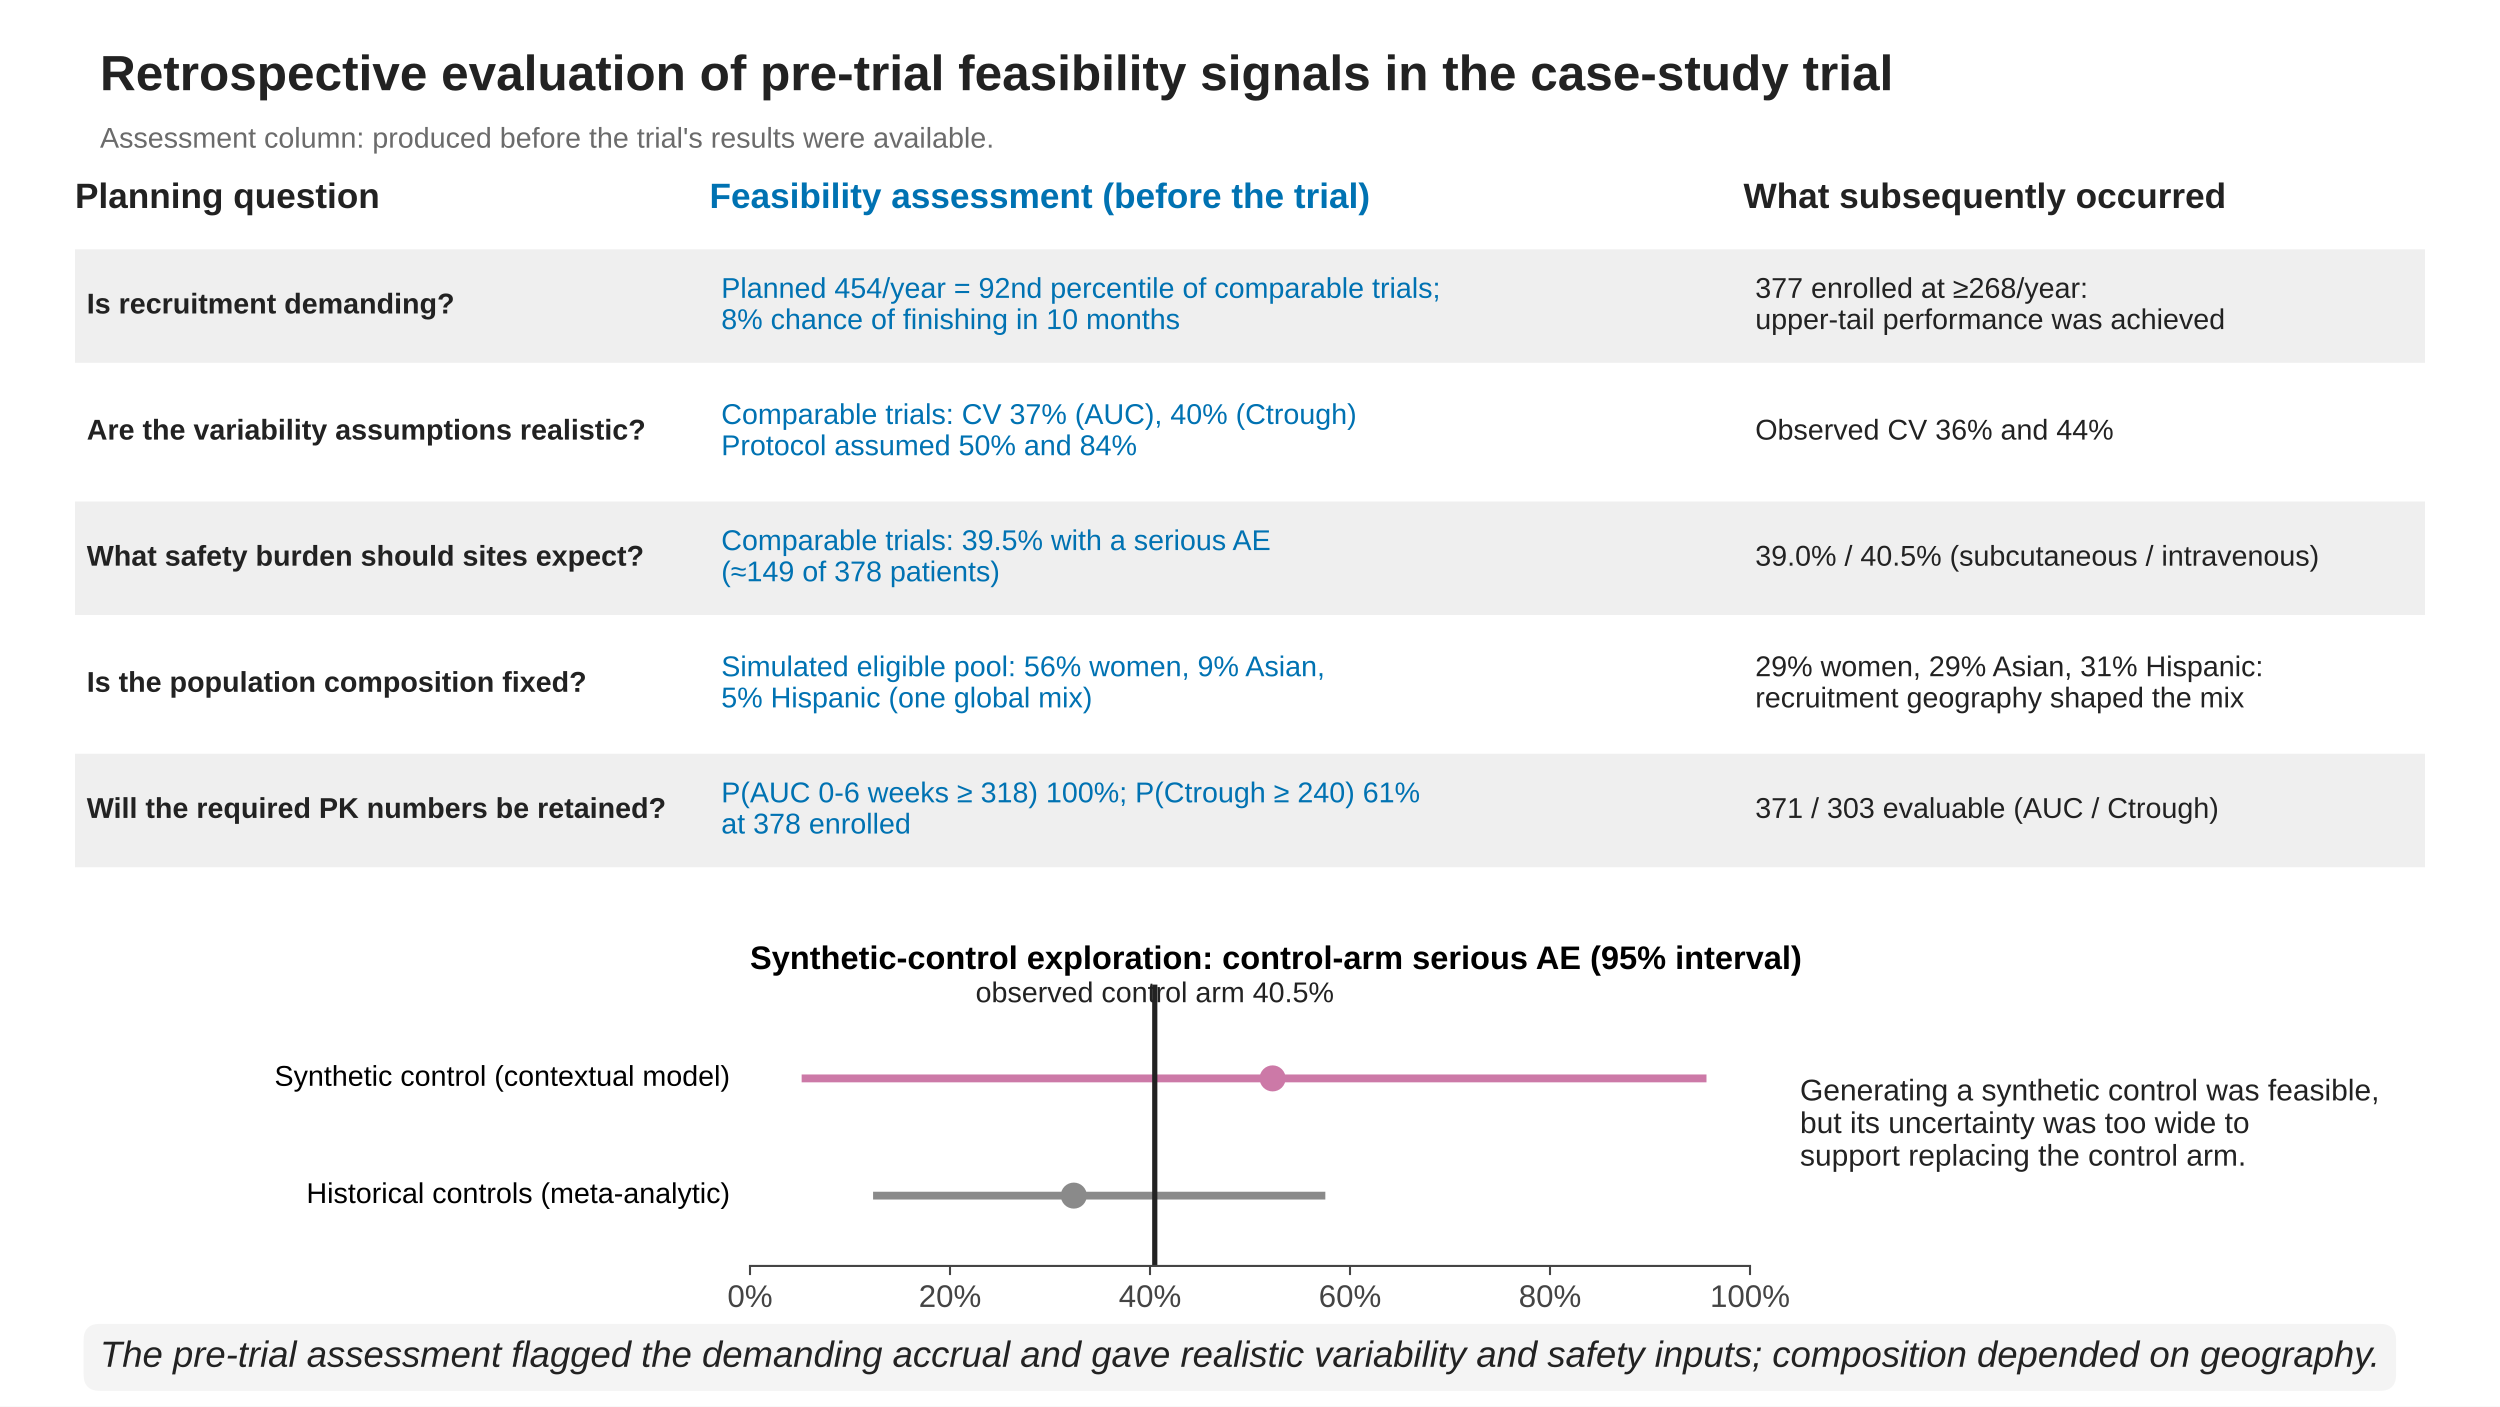
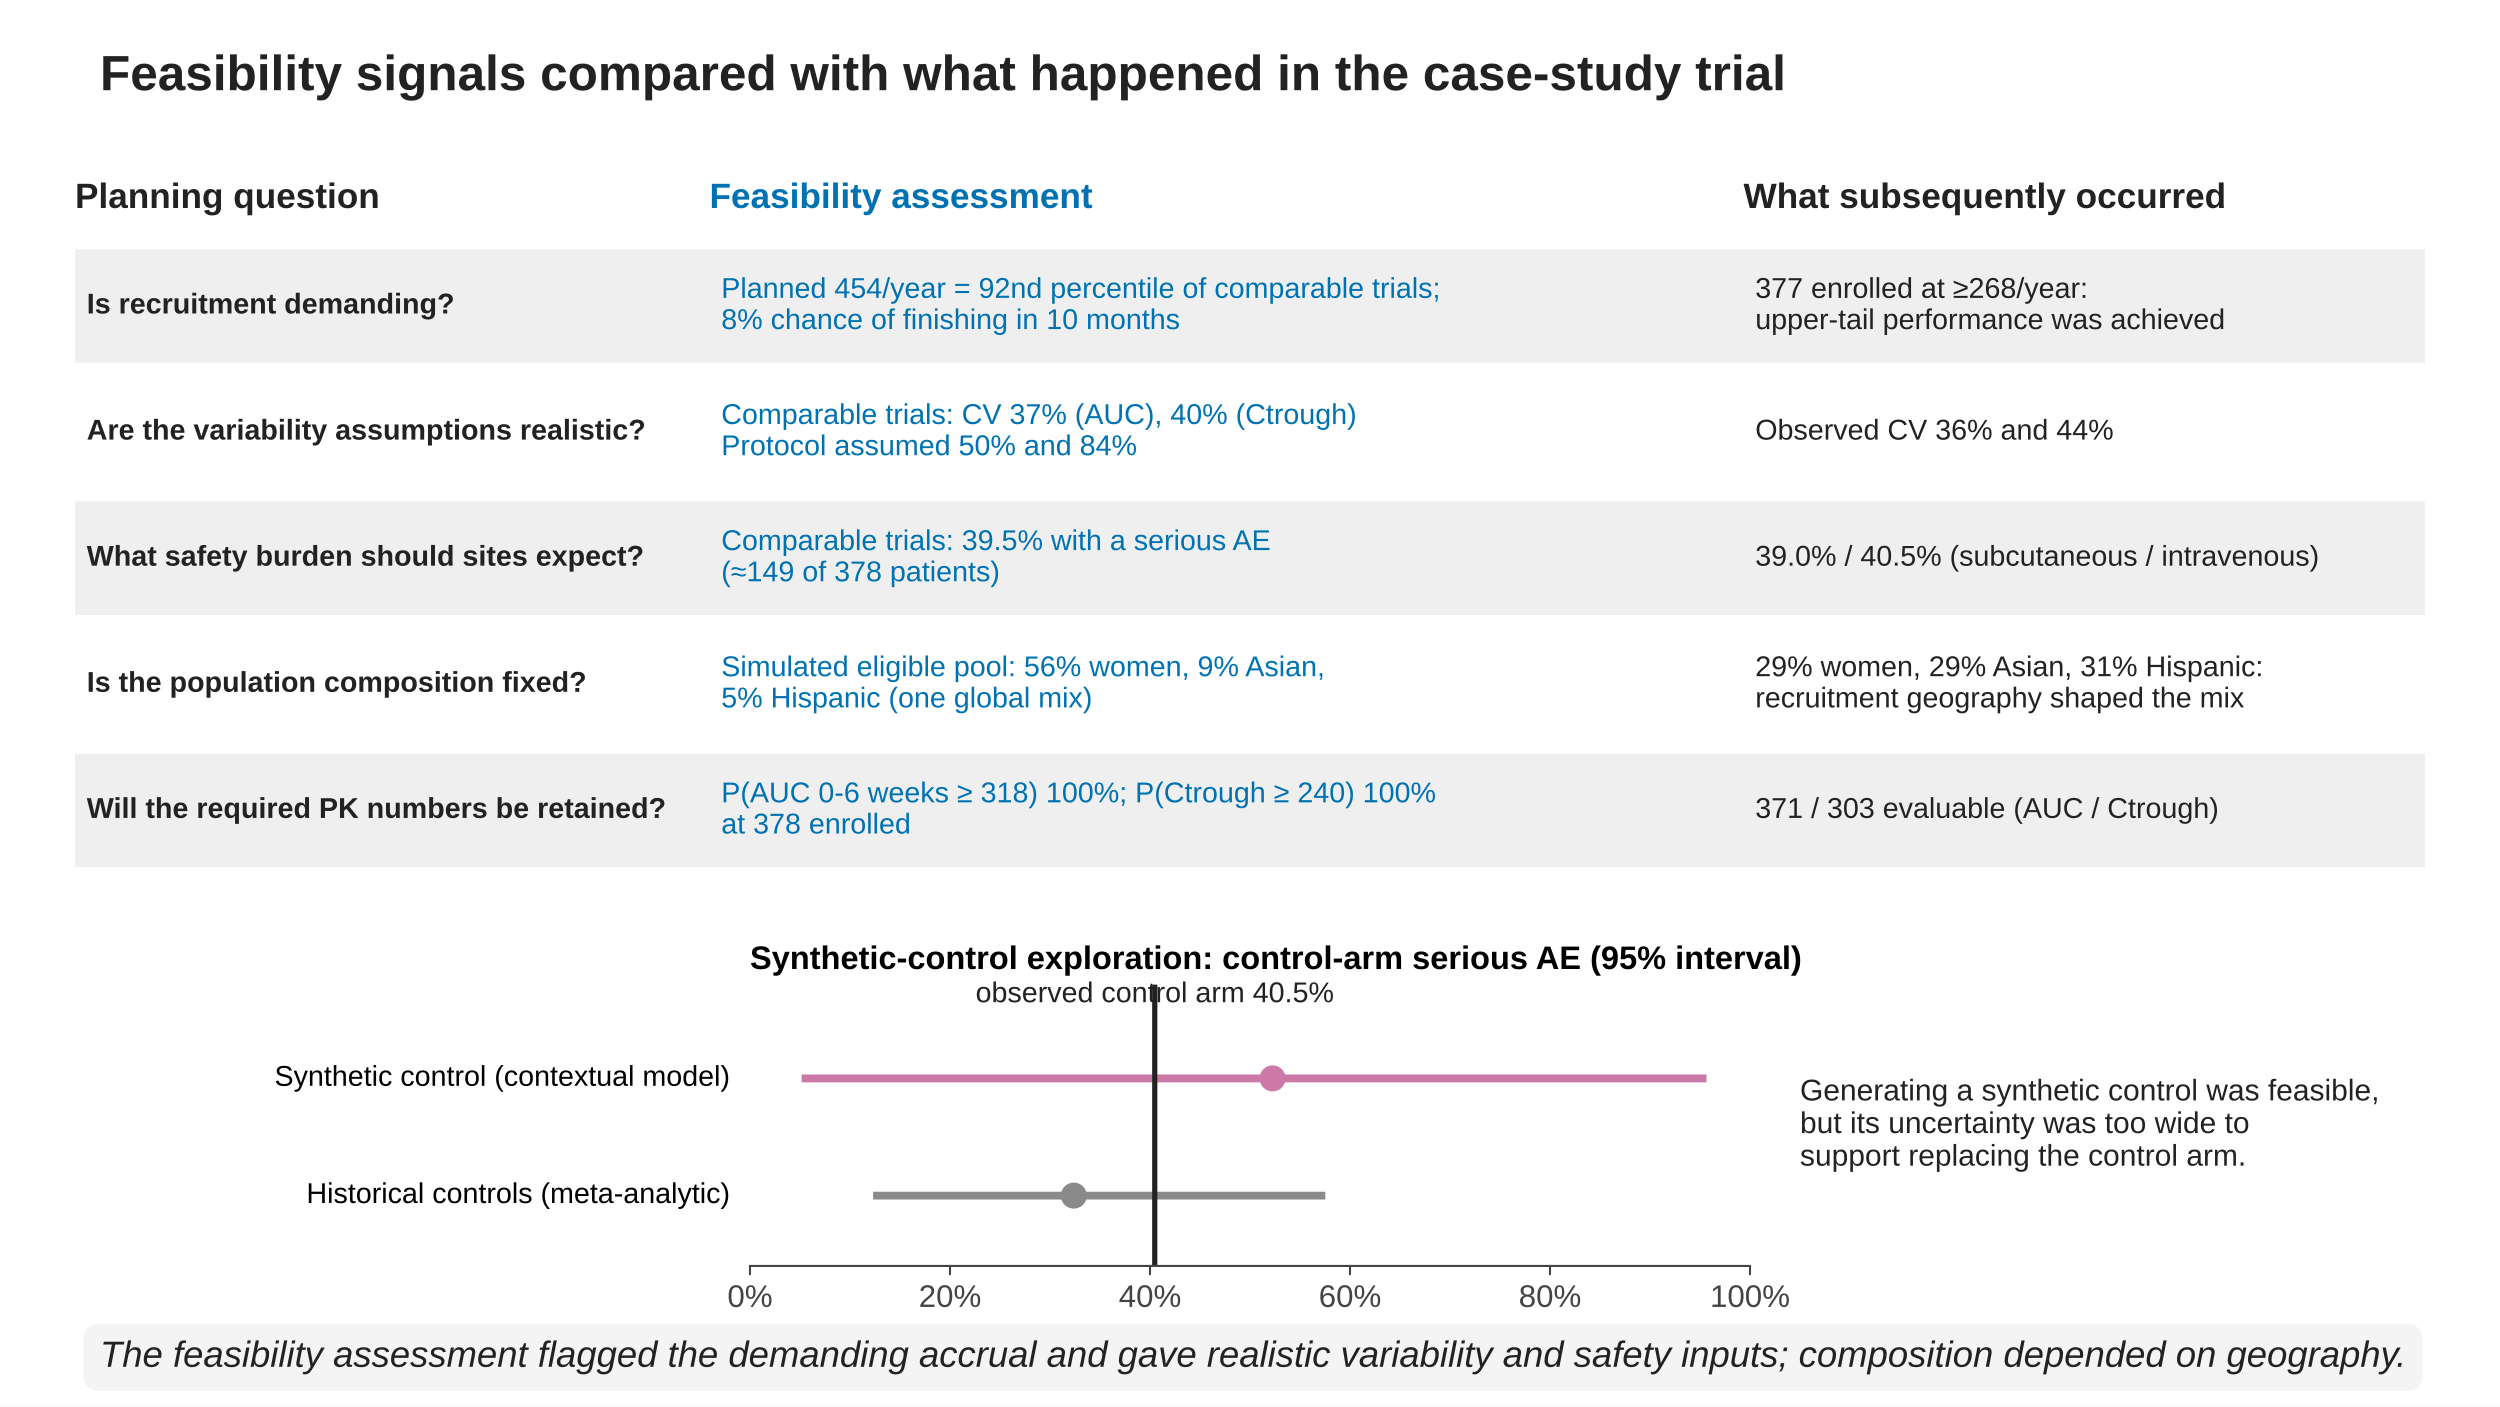
<svg xmlns="http://www.w3.org/2000/svg" xmlns:xlink="http://www.w3.org/1999/xlink" width="959.76pt" height="540pt" viewBox="0 0 959.76 540" version="1.1">
  <defs>
    <style type="text/css">*{stroke-linejoin: round; stroke-linecap: butt}</style>
  </defs>
  <g id="figure_1">
    <g id="patch_1">
      <path d="M 0 540  L 959.76 540  L 959.76 0  L 0 0  z " style="fill: #ffffff" />
    </g>
    <g id="axes_1">
      <g id="patch_2">
-         <path d="M 28.793 95.71  L 930.967 95.71  L 930.967 139.283  L 28.793 139.283  z " clip-path="url(#paf4fe3f4bf)" style="fill: #efefef" />
+         <path d="M 28.793 95.71  L 930.967 95.71  L 930.967 139.283  L 28.793 139.283  z " clip-path="url(#p02f87e4aff)" style="fill: #efefef" />
      </g>
      <g id="patch_3">
-         <path d="M 28.793 144.124  L 930.967 144.124  L 930.967 187.697  L 28.793 187.697  z " clip-path="url(#paf4fe3f4bf)" style="fill: #ffffff" />
+         <path d="M 28.793 144.124  L 930.967 144.124  L 930.967 187.697  L 28.793 187.697  z " clip-path="url(#p02f87e4aff)" style="fill: #ffffff" />
      </g>
      <g id="patch_4">
-         <path d="M 28.793 192.538  L 930.967 192.538  L 930.967 236.11  L 28.793 236.11  z " clip-path="url(#paf4fe3f4bf)" style="fill: #efefef" />
+         <path d="M 28.793 192.538  L 930.967 192.538  L 930.967 236.11  L 28.793 236.11  z " clip-path="url(#p02f87e4aff)" style="fill: #efefef" />
      </g>
      <g id="patch_5">
-         <path d="M 28.793 240.952  L 930.967 240.952  L 930.967 284.524  L 28.793 284.524  z " clip-path="url(#paf4fe3f4bf)" style="fill: #ffffff" />
+         <path d="M 28.793 240.952  L 930.967 240.952  L 930.967 284.524  L 28.793 284.524  z " clip-path="url(#p02f87e4aff)" style="fill: #ffffff" />
      </g>
      <g id="patch_6">
-         <path d="M 28.793 289.366  L 930.967 289.366  L 930.967 332.938  L 28.793 332.938  z " clip-path="url(#paf4fe3f4bf)" style="fill: #efefef" />
+         <path d="M 28.793 289.366  L 930.967 289.366  L 930.967 332.938  L 28.793 332.938  z " clip-path="url(#p02f87e4aff)" style="fill: #efefef" />
      </g>
      <g id="text_1">
        <text style="font-weight: 700; font-size: 13.5px; font-family: 'Arial'; text-anchor: start; fill: #222222" x="28.793" y="79.838" transform="rotate(-0 28.7928 79.83835)">Planning question</text>
      </g>
      <g id="text_2">
-         <text style="font-weight: 700; font-size: 13.5px; font-family: 'Arial'; text-anchor: start; fill: #0072b2" x="272.38" y="79.838" transform="rotate(-0 272.3799 79.83835)">Feasibility assessment (before the trial)</text>
+         <text style="font-weight: 700; font-size: 13.5px; font-family: 'Arial'; text-anchor: start; fill: #0072b2" x="272.38" y="79.838" transform="rotate(-0 272.3799 79.83835)">Feasibility assessment</text>
      </g>
      <g id="text_3">
        <text style="font-weight: 700; font-size: 13.5px; font-family: 'Arial'; text-anchor: start; fill: #222222" x="669.337" y="79.838" transform="rotate(-0 669.3366 79.83835)">What subsequently occurred</text>
      </g>
      <g id="text_4">
        <text style="font-weight: 700; font-size: 11px; font-family: 'Arial'; text-anchor: start; fill: #222222" x="33.304" y="120.343" transform="rotate(-0 33.30367 120.3431)">Is recruitment demanding?</text>
      </g>
      <g id="text_5">
        <text style="font-size: 11px; font-family: 'Arial'; fill: #0072b2" transform="translate(276.8908 114.3569)">Planned 454/year = 92nd percentile of comparable trials;</text>
        <text style="font-size: 11px; font-family: 'Arial'; fill: #0072b2" transform="translate(276.8908 126.3293)">8% chance of finishing in 10 months</text>
      </g>
      <g id="text_6">
        <text style="font-size: 11px; font-family: 'Arial'; fill: #222222" transform="translate(673.8475 114.357)">377 enrolled at ≥268/year:</text>
        <text style="font-size: 11px; font-family: 'Arial'; fill: #222222" transform="translate(673.8475 126.3294)">upper-tail performance was achieved</text>
      </g>
      <g id="text_7">
        <text style="font-weight: 700; font-size: 11px; font-family: 'Arial'; text-anchor: start; fill: #222222" x="33.304" y="168.757" transform="rotate(-0 33.30367 168.7569)">Are the variability assumptions realistic?</text>
      </g>
      <g id="text_8">
        <text style="font-size: 11px; font-family: 'Arial'; fill: #0072b2" transform="translate(276.8908 162.7708)">Comparable trials: CV 37% (AUC), 40% (Ctrough)</text>
        <text style="font-size: 11px; font-family: 'Arial'; fill: #0072b2" transform="translate(276.8908 174.7432)">Protocol assumed 50% and 84%</text>
      </g>
      <g id="text_9">
        <text style="font-size: 11px; font-family: 'Arial'; text-anchor: start; fill: #222222" x="673.847" y="168.76" transform="rotate(-0 673.8475 168.7601)">Observed CV 36% and 44%</text>
      </g>
      <g id="text_10">
        <text style="font-weight: 700; font-size: 11px; font-family: 'Arial'; text-anchor: start; fill: #222222" x="33.304" y="217.171" transform="rotate(-0 33.30367 217.1707)">What safety burden should sites expect?</text>
      </g>
      <g id="text_11">
        <text style="font-size: 11px; font-family: 'Arial'; fill: #0072b2" transform="translate(276.8908 211.1846)">Comparable trials: 39.5% with a serious AE</text>
        <text style="font-size: 11px; font-family: 'Arial'; fill: #0072b2" transform="translate(276.8908 223.1568)">(≈149 of 378 patients)</text>
      </g>
      <g id="text_12">
        <text style="font-size: 11px; font-family: 'Arial'; text-anchor: start; fill: #222222" x="673.847" y="217.171" transform="rotate(-0 673.8475 217.1707)">39.0% / 40.5% (subcutaneous / intravenous)</text>
      </g>
      <g id="text_13">
        <text style="font-weight: 700; font-size: 11px; font-family: 'Arial'; text-anchor: start; fill: #222222" x="33.304" y="265.585" transform="rotate(-0 33.30367 265.5846)">Is the population composition fixed?</text>
      </g>
      <g id="text_14">
        <text style="font-size: 11px; font-family: 'Arial'; fill: #0072b2" transform="translate(276.8908 259.5983)">Simulated eligible pool: 56% women, 9% Asian,</text>
        <text style="font-size: 11px; font-family: 'Arial'; fill: #0072b2" transform="translate(276.8908 271.5707)">5% Hispanic (one global mix)</text>
      </g>
      <g id="text_15">
        <text style="font-size: 11px; font-family: 'Arial'; fill: #222222" transform="translate(673.8475 259.5984)">29% women, 29% Asian, 31% Hispanic:</text>
        <text style="font-size: 11px; font-family: 'Arial'; fill: #222222" transform="translate(673.8475 271.5706)">recruitment geography shaped the mix</text>
      </g>
      <g id="text_16">
        <text style="font-weight: 700; font-size: 11px; font-family: 'Arial'; text-anchor: start; fill: #222222" x="33.304" y="313.998" transform="rotate(-0 33.30367 313.9984)">Will the required PK numbers be retained?</text>
      </g>
      <g id="text_17">
-         <text style="font-size: 11px; font-family: 'Arial'; fill: #0072b2" transform="translate(276.8908 308.0122)">P(AUC 0-6 weeks ≥ 318) 100%; P(Ctrough ≥ 240) 61%</text>
+         <text style="font-size: 11px; font-family: 'Arial'; fill: #0072b2" transform="translate(276.8908 308.0122)">P(AUC 0-6 weeks ≥ 318) 100%; P(Ctrough ≥ 240) 100%</text>
        <text style="font-size: 11px; font-family: 'Arial'; fill: #0072b2" transform="translate(276.8908 319.9846)">at 378 enrolled</text>
      </g>
      <g id="text_18">
        <text style="font-size: 11px; font-family: 'Arial'; text-anchor: start; fill: #222222" x="673.847" y="313.998" transform="rotate(-0 673.8475 313.9983)">371 / 303 evaluable (AUC / Ctrough)</text>
      </g>
    </g>
    <g id="axes_2">
      <g id="patch_7">
        <path d="M 287.928 486  L 671.832 486  L 671.832 378  L 287.928 378  z " style="fill: #ffffff" />
      </g>
      <g id="matplotlib.axis_1">
        <g id="xtick_1">
          <g id="line2d_1">
            <defs>
-               <path id="m4f23a16809" d="M 0 0  L 0 3.5  " style="stroke: #444444; stroke-width: 0.8" />
+               <path id="m2b1fe17fad" d="M 0 0  L 0 3.5  " style="stroke: #444444; stroke-width: 0.8" />
            </defs>
            <g>
-               <use xlink:href="#m4f23a16809" x="287.928" y="486" style="fill: #444444; stroke: #444444; stroke-width: 0.8" />
+               <use xlink:href="#m2b1fe17fad" x="287.928" y="486" style="fill: #444444; stroke: #444444; stroke-width: 0.8" />
            </g>
          </g>
          <g id="text_19">
            <text style="font-size: 12px; font-family: 'Arial'; text-anchor: middle; fill: #444444" x="287.928" y="501.736" transform="rotate(-0 287.928 501.7363)">0%</text>
          </g>
        </g>
        <g id="xtick_2">
          <g id="line2d_2">
            <g>
-               <use xlink:href="#m4f23a16809" x="364.709" y="486" style="fill: #444444; stroke: #444444; stroke-width: 0.8" />
+               <use xlink:href="#m2b1fe17fad" x="364.709" y="486" style="fill: #444444; stroke: #444444; stroke-width: 0.8" />
            </g>
          </g>
          <g id="text_20">
            <text style="font-size: 12px; font-family: 'Arial'; text-anchor: middle; fill: #444444" x="364.709" y="501.736" transform="rotate(-0 364.7088 501.7363)">20%</text>
          </g>
        </g>
        <g id="xtick_3">
          <g id="line2d_3">
            <g>
-               <use xlink:href="#m4f23a16809" x="441.49" y="486" style="fill: #444444; stroke: #444444; stroke-width: 0.8" />
+               <use xlink:href="#m2b1fe17fad" x="441.49" y="486" style="fill: #444444; stroke: #444444; stroke-width: 0.8" />
            </g>
          </g>
          <g id="text_21">
            <text style="font-size: 12px; font-family: 'Arial'; text-anchor: middle; fill: #444444" x="441.49" y="501.736" transform="rotate(-0 441.4896 501.7363)">40%</text>
          </g>
        </g>
        <g id="xtick_4">
          <g id="line2d_4">
            <g>
-               <use xlink:href="#m4f23a16809" x="518.27" y="486" style="fill: #444444; stroke: #444444; stroke-width: 0.8" />
+               <use xlink:href="#m2b1fe17fad" x="518.27" y="486" style="fill: #444444; stroke: #444444; stroke-width: 0.8" />
            </g>
          </g>
          <g id="text_22">
            <text style="font-size: 12px; font-family: 'Arial'; text-anchor: middle; fill: #444444" x="518.27" y="501.736" transform="rotate(-0 518.2704 501.7363)">60%</text>
          </g>
        </g>
        <g id="xtick_5">
          <g id="line2d_5">
            <g>
-               <use xlink:href="#m4f23a16809" x="595.051" y="486" style="fill: #444444; stroke: #444444; stroke-width: 0.8" />
+               <use xlink:href="#m2b1fe17fad" x="595.051" y="486" style="fill: #444444; stroke: #444444; stroke-width: 0.8" />
            </g>
          </g>
          <g id="text_23">
            <text style="font-size: 12px; font-family: 'Arial'; text-anchor: middle; fill: #444444" x="595.051" y="501.736" transform="rotate(-0 595.0512 501.7363)">80%</text>
          </g>
        </g>
        <g id="xtick_6">
          <g id="line2d_6">
            <g>
-               <use xlink:href="#m4f23a16809" x="671.832" y="486" style="fill: #444444; stroke: #444444; stroke-width: 0.8" />
+               <use xlink:href="#m2b1fe17fad" x="671.832" y="486" style="fill: #444444; stroke: #444444; stroke-width: 0.8" />
            </g>
          </g>
          <g id="text_24">
            <text style="font-size: 12px; font-family: 'Arial'; text-anchor: middle; fill: #444444" x="671.832" y="501.736" transform="rotate(-0 671.832 501.7363)">100%</text>
          </g>
        </g>
      </g>
      <g id="matplotlib.axis_2" />
      <g id="line2d_7">
-         <path d="M 336.678 459  L 507.302 459  " clip-path="url(#pff2350416d)" style="fill: none; stroke: #8a8a8a; stroke-width: 3; stroke-linecap: square" />
+         <path d="M 336.678 459  L 507.302 459  " clip-path="url(#p798f96aa52)" style="fill: none; stroke: #8a8a8a; stroke-width: 3; stroke-linecap: square" />
      </g>
      <g id="line2d_8">
        <defs>
-           <path id="mab7fd8c0d8" d="M 0 4.5  C 1.193 4.5 2.338 4.026 3.182 3.182  C 4.026 2.338 4.5 1.193 4.5 0  C 4.5 -1.193 4.026 -2.338 3.182 -3.182  C 2.338 -4.026 1.193 -4.5 0 -4.5  C -1.193 -4.5 -2.338 -4.026 -3.182 -3.182  C -4.026 -2.338 -4.5 -1.193 -4.5 0  C -4.5 1.193 -4.026 2.338 -3.182 3.182  C -2.338 4.026 -1.193 4.5 0 4.5  z " style="stroke: #8a8a8a" />
+           <path id="m012facf197" d="M 0 4.5  C 1.193 4.5 2.338 4.026 3.182 3.182  C 4.026 2.338 4.5 1.193 4.5 0  C 4.5 -1.193 4.026 -2.338 3.182 -3.182  C 2.338 -4.026 1.193 -4.5 0 -4.5  C -1.193 -4.5 -2.338 -4.026 -3.182 -3.182  C -4.026 -2.338 -4.5 -1.193 -4.5 0  C -4.5 1.193 -4.026 2.338 -3.182 3.182  C -2.338 4.026 -1.193 4.5 0 4.5  z " style="stroke: #8a8a8a" />
        </defs>
-         <g clip-path="url(#pff2350416d)">
-           <use xlink:href="#mab7fd8c0d8" x="412.24" y="459" style="fill: #8a8a8a; stroke: #8a8a8a" />
+         <g clip-path="url(#p798f96aa52)">
+           <use xlink:href="#m012facf197" x="412.24" y="459" style="fill: #8a8a8a; stroke: #8a8a8a" />
        </g>
      </g>
      <g id="line2d_9">
-         <path d="M 309.256 414  L 653.627 414  " clip-path="url(#pff2350416d)" style="fill: none; stroke: #cc79a7; stroke-width: 3; stroke-linecap: square" />
+         <path d="M 309.256 414  L 653.627 414  " clip-path="url(#p798f96aa52)" style="fill: none; stroke: #cc79a7; stroke-width: 3; stroke-linecap: square" />
      </g>
      <g id="line2d_10">
        <defs>
-           <path id="mf30df23ac7" d="M 0 4.5  C 1.193 4.5 2.338 4.026 3.182 3.182  C 4.026 2.338 4.5 1.193 4.5 0  C 4.5 -1.193 4.026 -2.338 3.182 -3.182  C 2.338 -4.026 1.193 -4.5 0 -4.5  C -1.193 -4.5 -2.338 -4.026 -3.182 -3.182  C -4.026 -2.338 -4.5 -1.193 -4.5 0  C -4.5 1.193 -4.026 2.338 -3.182 3.182  C -2.338 4.026 -1.193 4.5 0 4.5  z " style="stroke: #cc79a7" />
+           <path id="m390d153998" d="M 0 4.5  C 1.193 4.5 2.338 4.026 3.182 3.182  C 4.026 2.338 4.5 1.193 4.5 0  C 4.5 -1.193 4.026 -2.338 3.182 -3.182  C 2.338 -4.026 1.193 -4.5 0 -4.5  C -1.193 -4.5 -2.338 -4.026 -3.182 -3.182  C -4.026 -2.338 -4.5 -1.193 -4.5 0  C -4.5 1.193 -4.026 2.338 -3.182 3.182  C -2.338 4.026 -1.193 4.5 0 4.5  z " style="stroke: #cc79a7" />
        </defs>
-         <g clip-path="url(#pff2350416d)">
-           <use xlink:href="#mf30df23ac7" x="488.563" y="414" style="fill: #cc79a7; stroke: #cc79a7" />
+         <g clip-path="url(#p798f96aa52)">
+           <use xlink:href="#m390d153998" x="488.563" y="414" style="fill: #cc79a7; stroke: #cc79a7" />
        </g>
      </g>
      <g id="line2d_11">
-         <path d="M 443.318 486  L 443.318 378  " clip-path="url(#pff2350416d)" style="fill: none; stroke: #222222; stroke-width: 2; stroke-linecap: square" />
+         <path d="M 443.318 486  L 443.318 378  " clip-path="url(#p798f96aa52)" style="fill: none; stroke: #222222; stroke-width: 2; stroke-linecap: square" />
      </g>
      <g id="patch_8">
        <path d="M 287.928 486  L 671.832 486  " style="fill: none; stroke: #444444; stroke-width: 0.8; stroke-linejoin: miter; stroke-linecap: square" />
      </g>
      <g id="text_25">
        <text style="font-size: 11px; font-family: 'Arial'; text-anchor: end" x="280.25" y="461.847" transform="rotate(-0 280.2499 461.8466)">Historical controls (meta-analytic)</text>
      </g>
      <g id="text_26">
        <text style="font-size: 11px; font-family: 'Arial'; text-anchor: end" x="280.25" y="416.847" transform="rotate(-0 280.2499 416.8466)">Synthetic control (contextual model)</text>
      </g>
      <g id="text_27">
        <text style="font-size: 11px; font-family: 'Arial'; text-anchor: middle; fill: #222222" x="443.318" y="384.75" transform="rotate(-0 443.3177 384.75)">observed control arm 40.5%</text>
      </g>
      <g id="text_28">
        <text style="font-weight: 700; font-size: 12.5px; font-family: 'Arial'; text-anchor: start" x="287.928" y="372" transform="rotate(-0 287.928 372)">Synthetic-control exploration: control-arm serious AE (95% interval)</text>
      </g>
    </g>
    <g id="text_29">
-       <text style="font-weight: 700; font-size: 19px; font-family: 'Arial'; text-anchor: start; fill: #222222" x="38.39" y="34.617" transform="rotate(-0 38.3904 34.61681)">Retrospective evaluation of pre-trial feasibility signals in the case-study trial</text>
+       <text style="font-weight: 700; font-size: 19px; font-family: 'Arial'; text-anchor: start; fill: #222222" x="38.39" y="34.617" transform="rotate(-0 38.3904 34.61681)">Feasibility signals compared with what happened in the case-study trial</text>
    </g>
    <g id="text_30">
      <g id="patch_9">
-         <path d="M 38.39 533.969  L 913.585 533.969  Q 919.885 533.969 919.885 527.669  L 919.885 514.531  Q 919.885 508.231 913.585 508.231  L 38.39 508.231  Q 32.09 508.231 32.09 514.531  L 32.09 527.669  Q 32.09 533.969 38.39 533.969  z " style="fill: #f4f4f4" />
-       </g>
-       <text style="font-style: italic; font-size: 14px; font-family: 'Arial'; text-anchor: start; fill: #222222" x="38.39" y="524.723" transform="rotate(-0 38.3904 524.7229)">The pre-trial assessment flagged the demanding accrual and gave realistic variability and safety inputs; composition depended on geography.</text>
+         <path d="M 38.39 533.969  L 923.711 533.969  Q 930.011 533.969 930.011 527.669  L 930.011 514.531  Q 930.011 508.231 923.711 508.231  L 38.39 508.231  Q 32.09 508.231 32.09 514.531  L 32.09 527.669  Q 32.09 533.969 38.39 533.969  z " style="fill: #f4f4f4" />
+       </g>
+       <text style="font-style: italic; font-size: 14px; font-family: 'Arial'; text-anchor: start; fill: #222222" x="38.39" y="524.723" transform="rotate(-0 38.3904 524.7229)">The feasibility assessment flagged the demanding accrual and gave realistic variability and safety inputs; composition depended on geography.</text>
    </g>
    <g id="text_31">
-       <text style="font-size: 11px; font-family: 'Arial'; text-anchor: start; fill: #6b6b6b" x="38.39" y="56.7" transform="rotate(-0 38.3904 56.7)">Assessment column: produced before the trial's results were available.</text>
-     </g>
-     <g id="text_32">
      <text style="font-size: 11.5px; font-family: 'Arial'; fill: #222222" transform="translate(691.0272 422.4594)">Generating a synthetic control was feasible,</text>
      <text style="font-size: 11.5px; font-family: 'Arial'; fill: #222222" transform="translate(691.0272 434.976)">but its uncertainty was too wide to</text>
      <text style="font-size: 11.5px; font-family: 'Arial'; fill: #222222" transform="translate(691.0272 447.4925)">support replacing the control arm.</text>
    </g>
  </g>
  <defs>
-     <clipPath id="paf4fe3f4bf">
+     <clipPath id="p02f87e4aff">
      <rect x="28.793" y="59.4" width="902.174" height="280.8" />
    </clipPath>
-     <clipPath id="pff2350416d">
+     <clipPath id="p798f96aa52">
      <rect x="287.928" y="378" width="383.904" height="108" />
    </clipPath>
  </defs>
</svg>
